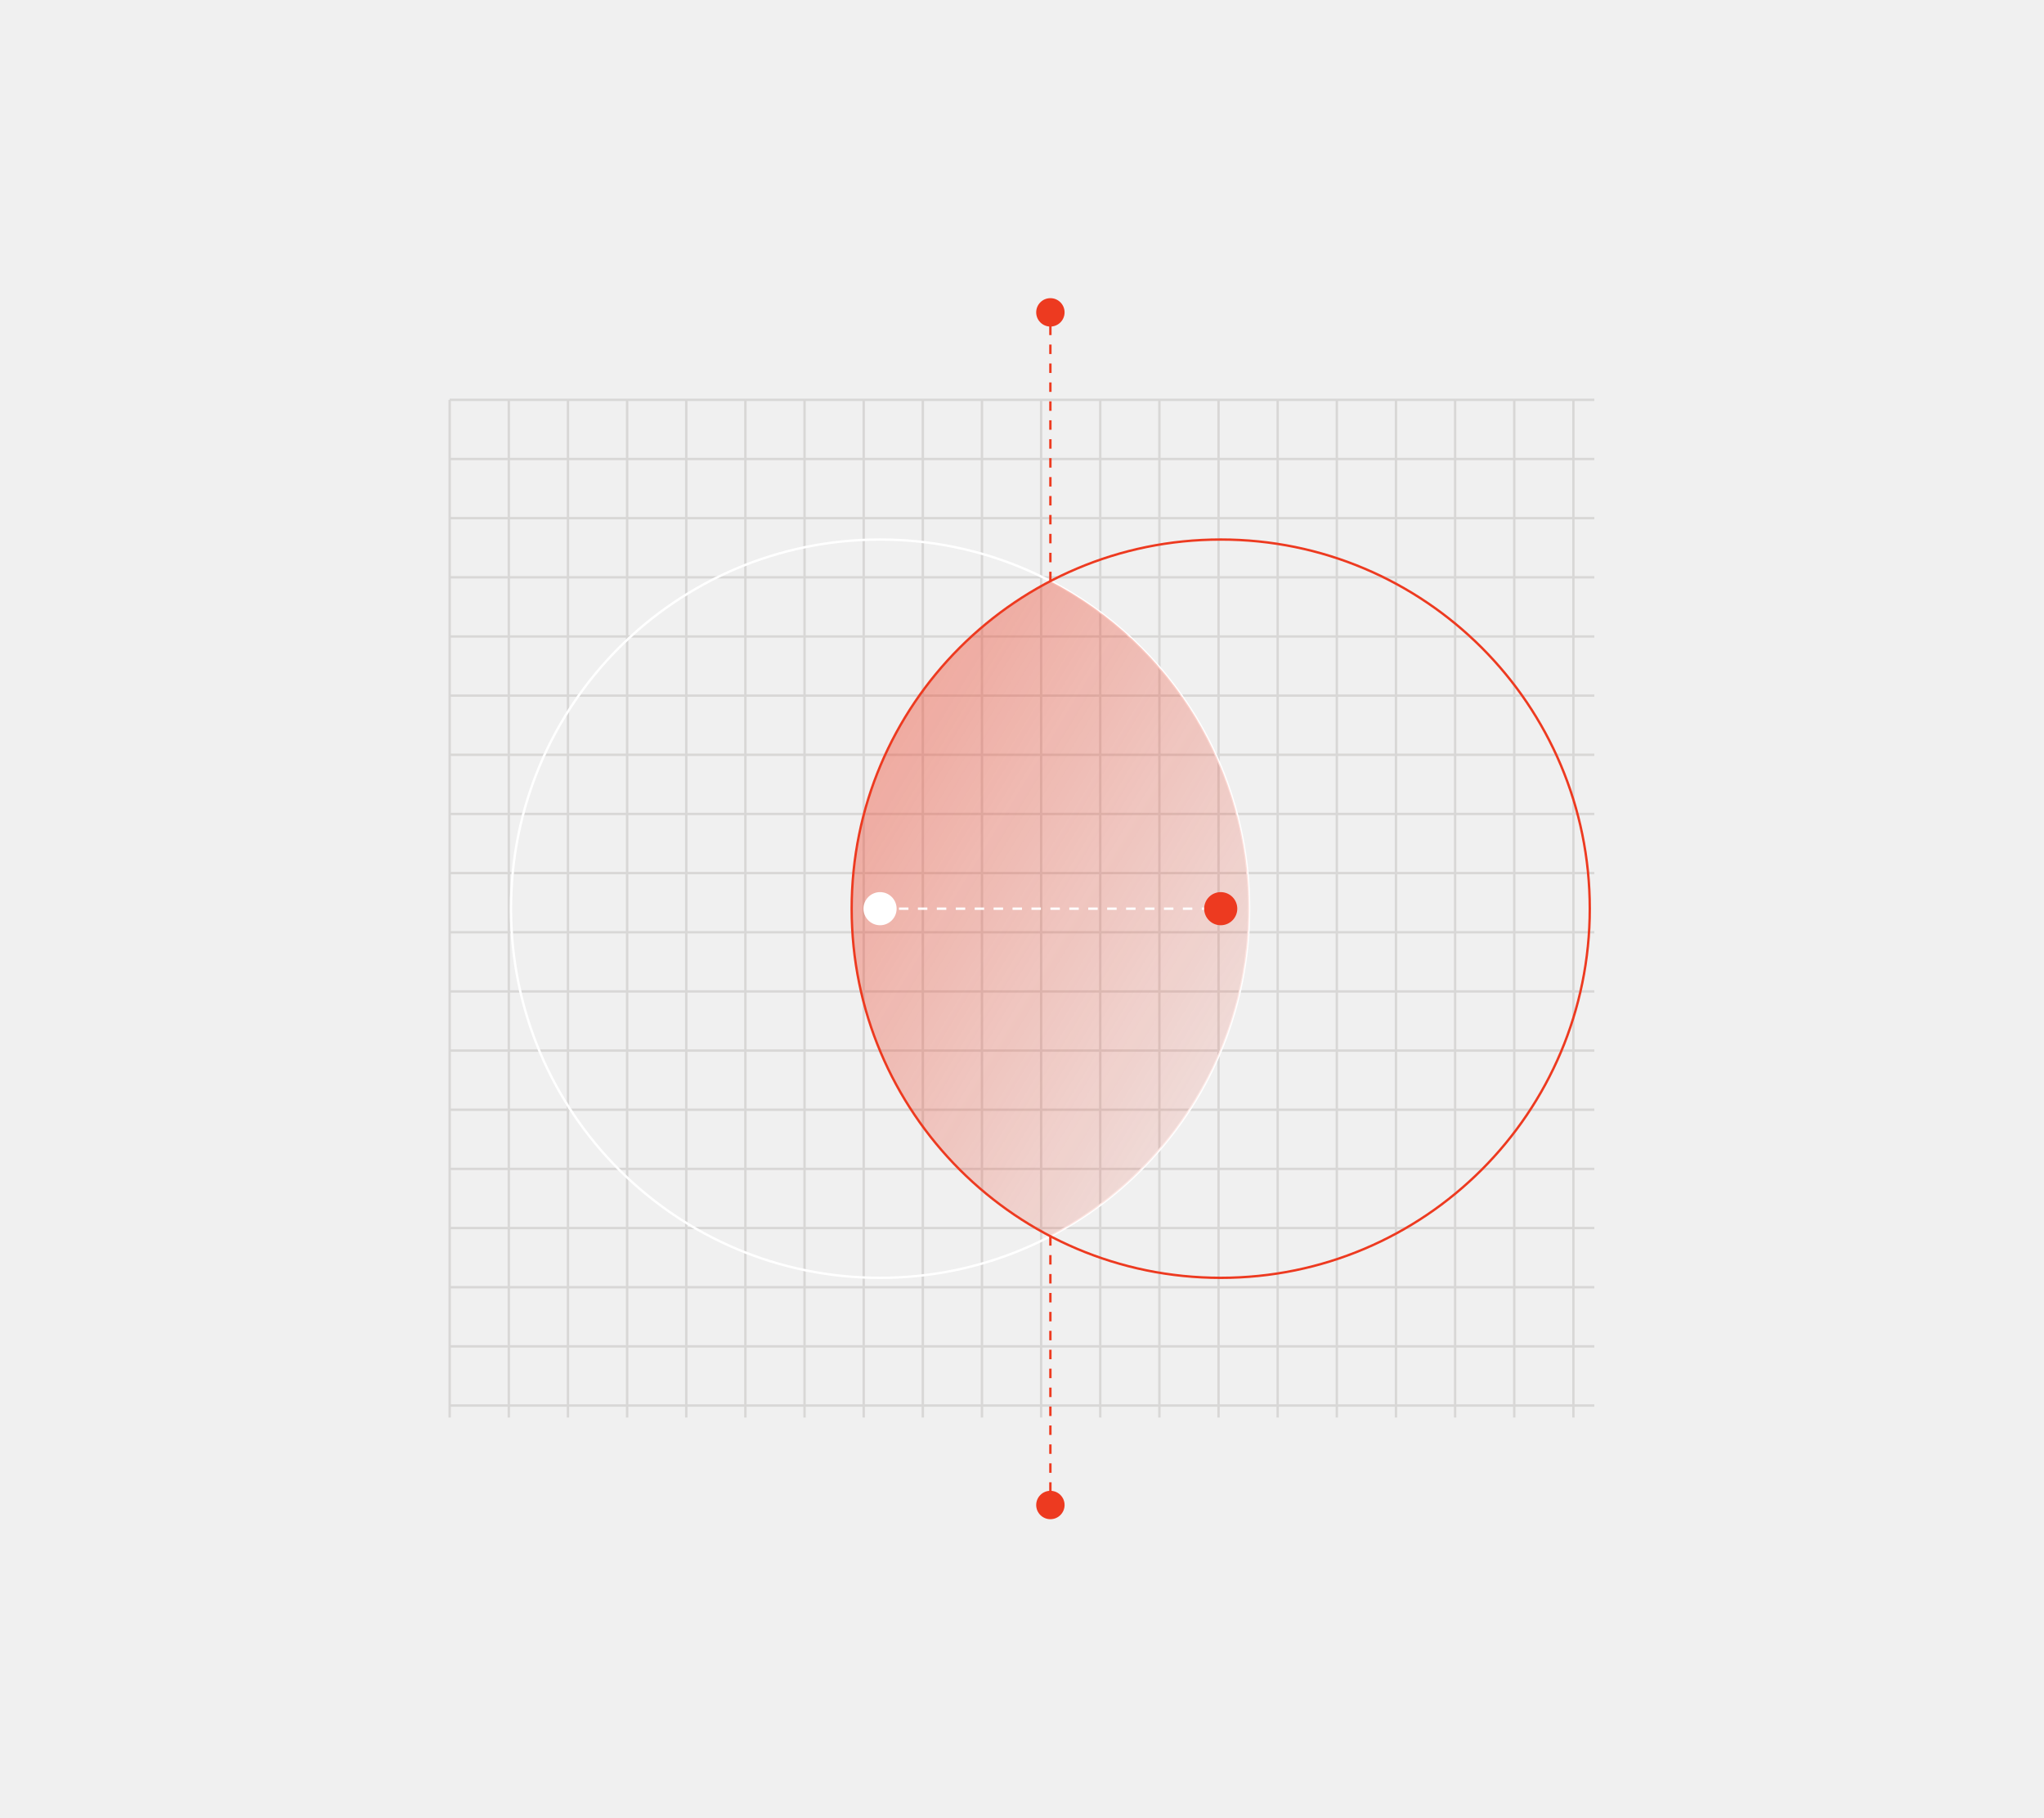
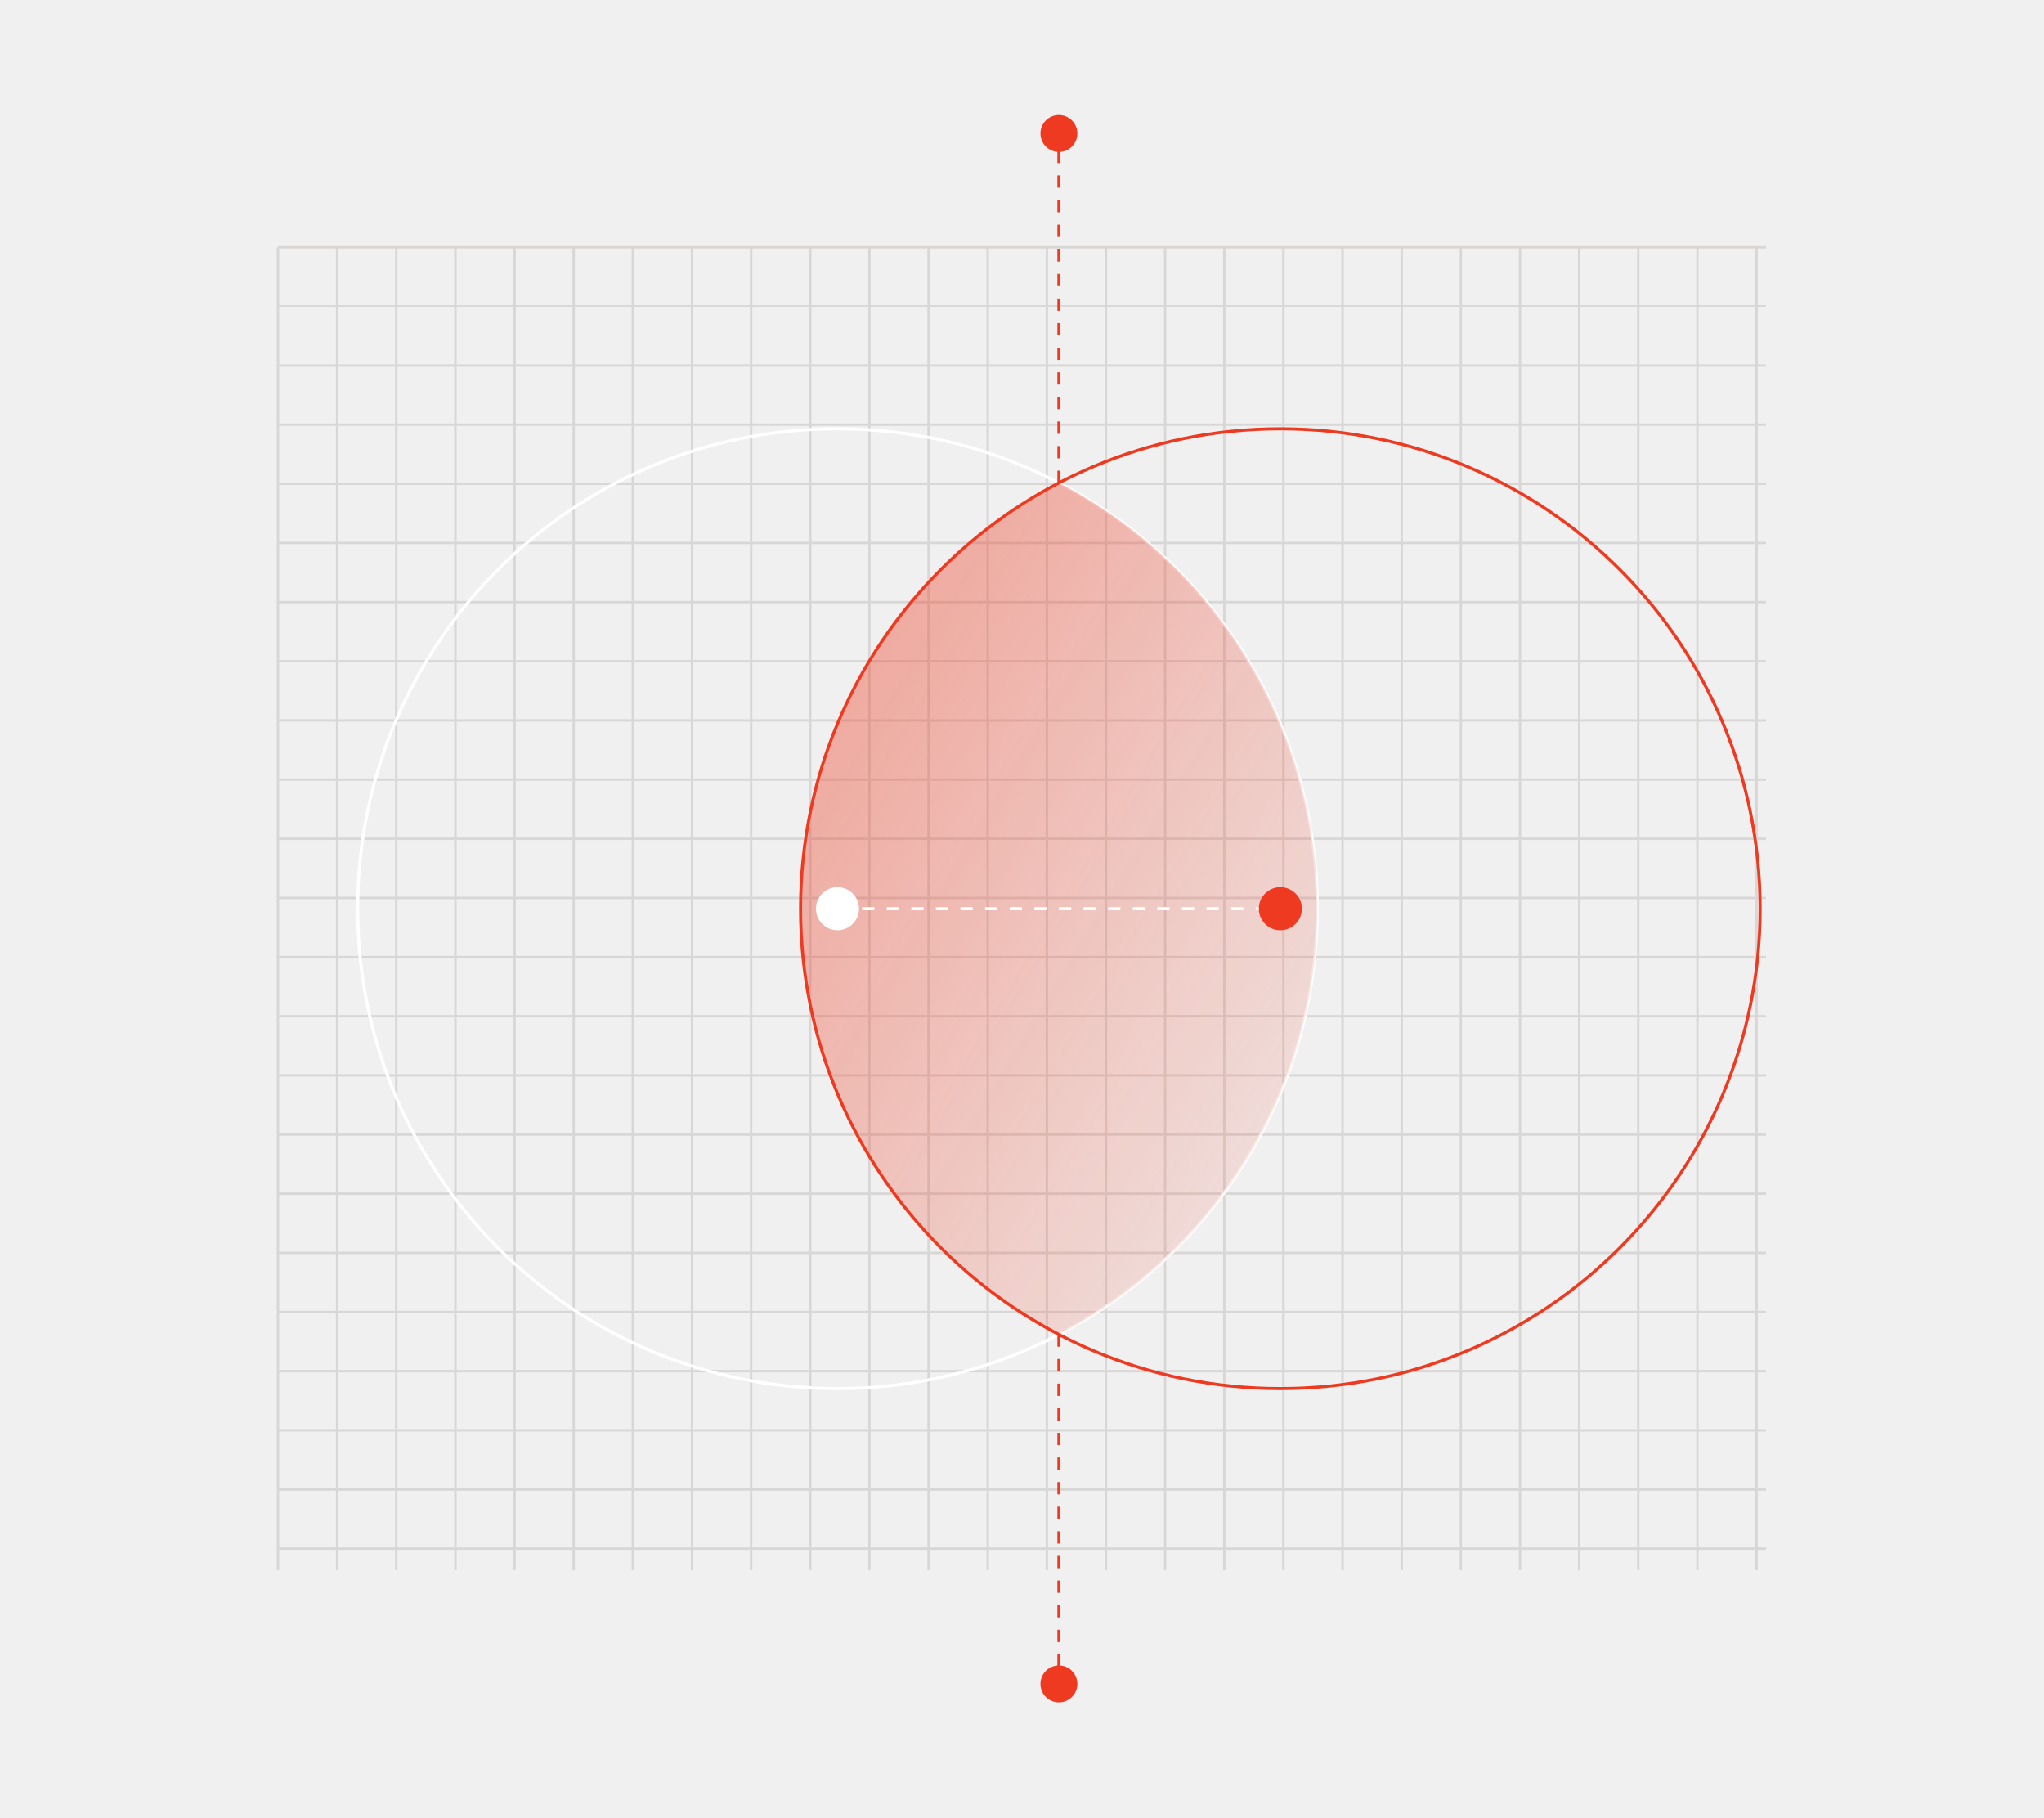
<svg xmlns="http://www.w3.org/2000/svg" width="432" height="384" viewBox="0 0 432 384" fill="none" role="img" aria-label="Shared area of responsibility">
  <defs>
    <linearGradient id="ovl" x1="0" y1="0" x2="1" y2="1">
      <stop offset="0" stop-color="#ED3A20" stop-opacity="0.45" />
      <stop offset="1" stop-color="#ED3A20" stop-opacity="0.05" />
    </linearGradient>
  </defs>
-   <path opacity="0.2" d="M95.04 84.48V299.52M107.54 84.48V299.52M120.04 84.48V299.52M132.54 84.48V299.52M145.04 84.48V299.52M157.54 84.48V299.52M170.04 84.48V299.52M182.54 84.48V299.52M195.04 84.48V299.52M207.54 84.48V299.52M220.04 84.48V299.52M232.54 84.48V299.52M245.04 84.48V299.52M257.54 84.48V299.52M270.04 84.48V299.52M282.54 84.48V299.52M295.04 84.48V299.52M307.54 84.48V299.52M320.04 84.48V299.52M332.54 84.48V299.52M95.04 84.48H336.96M95.04 96.98H336.96M95.04 109.48H336.96M95.04 121.98H336.96M95.04 134.48H336.96M95.04 146.98H336.96M95.04 159.48H336.96M95.04 171.98H336.96M95.04 184.48H336.96M95.04 196.98H336.96M95.04 209.48H336.96M95.04 221.98H336.96M95.04 234.48H336.96M95.04 246.98H336.96M95.04 259.48H336.96M95.04 271.98H336.96M95.04 284.48H336.96M95.04 296.98H336.96" stroke="#78716C" stroke-width="0.5" />
-   <circle cx="186" cy="192" r="78" fill="none" stroke="white" stroke-width="0.5" />
-   <circle cx="258" cy="192" r="78" fill="none" stroke="#ED3A20" stroke-width="0.5" />
-   <path d="M 222 122.805 A 78 78 0 0 1 222 261.195 A 78 78 0 0 1 222 122.805 Z" fill="url(#ovl)" />
-   <path d="M186 192L258 192" fill="none" stroke="white" stroke-width="0.5" stroke-dasharray="2 2" />
-   <circle cx="186" cy="192" r="3.5" fill="white" />
-   <circle cx="258" cy="192" r="3.5" fill="#ED3A20" />
-   <path d="M222 122.805L222 66" fill="none" stroke="#ED3A20" stroke-width="0.5" stroke-dasharray="2 2" />
-   <path d="M222 261.195L222 318" fill="none" stroke="#ED3A20" stroke-width="0.5" stroke-dasharray="2 2" />
-   <circle cx="222" cy="66" r="3" fill="#ED3A20" />
-   <circle cx="222" cy="318" r="3" fill="#ED3A20" />
+   <path opacity="0.2" d="M58.752 52.224V331.776M71.252 52.224V331.776M83.752 52.224V331.776M96.252 52.224V331.776M108.752 52.224V331.776M121.252 52.224V331.776M133.752 52.224V331.776M146.252 52.224V331.776M158.752 52.224V331.776M171.252 52.224V331.776M183.752 52.224V331.776M196.252 52.224V331.776M208.752 52.224V331.776M221.252 52.224V331.776M233.752 52.224V331.776M246.252 52.224V331.776M258.752 52.224V331.776M271.252 52.224V331.776M283.752 52.224V331.776M296.252 52.224V331.776M308.752 52.224V331.776M321.252 52.224V331.776M333.752 52.224V331.776M346.252 52.224V331.776M358.752 52.224V331.776M371.252 52.224V331.776M58.752 52.224H373.248M58.752 64.724H373.248M58.752 77.224H373.248M58.752 89.724H373.248M58.752 102.224H373.248M58.752 114.724H373.248M58.752 127.224H373.248M58.752 139.724H373.248M58.752 152.224H373.248M58.752 164.724H373.248M58.752 177.224H373.248M58.752 189.724H373.248M58.752 202.224H373.248M58.752 214.724H373.248M58.752 227.224H373.248M58.752 239.724H373.248M58.752 252.224H373.248M58.752 264.724H373.248M58.752 277.224H373.248M58.752 289.724H373.248M58.752 302.224H373.248M58.752 314.724H373.248M58.752 327.224H373.248" stroke="#78716C" stroke-width="0.5" />
+   <g transform="translate(216 192) scale(1.3) translate(-216 -192)">
+     <circle cx="186" cy="192" r="78" fill="none" stroke="white" stroke-width="0.5" />
+     <circle cx="258" cy="192" r="78" fill="none" stroke="#ED3A20" stroke-width="0.5" />
+     <path d="M 222 122.805 A 78 78 0 0 1 222 261.195 A 78 78 0 0 1 222 122.805 Z" fill="url(#ovl)" />
+     <path d="M186 192L258 192" fill="none" stroke="white" stroke-width="0.5" stroke-dasharray="2 2" />
+     <circle cx="186" cy="192" r="3.5" fill="white" />
+     <circle cx="258" cy="192" r="3.5" fill="#ED3A20" />
+     <path d="M222 122.805L222 66" fill="none" stroke="#ED3A20" stroke-width="0.5" stroke-dasharray="2 2" />
+     <path d="M222 261.195L222 318" fill="none" stroke="#ED3A20" stroke-width="0.5" stroke-dasharray="2 2" />
+     <circle cx="222" cy="66" r="3" fill="#ED3A20" />
+     <circle cx="222" cy="318" r="3" fill="#ED3A20" />
+   </g>
</svg>
